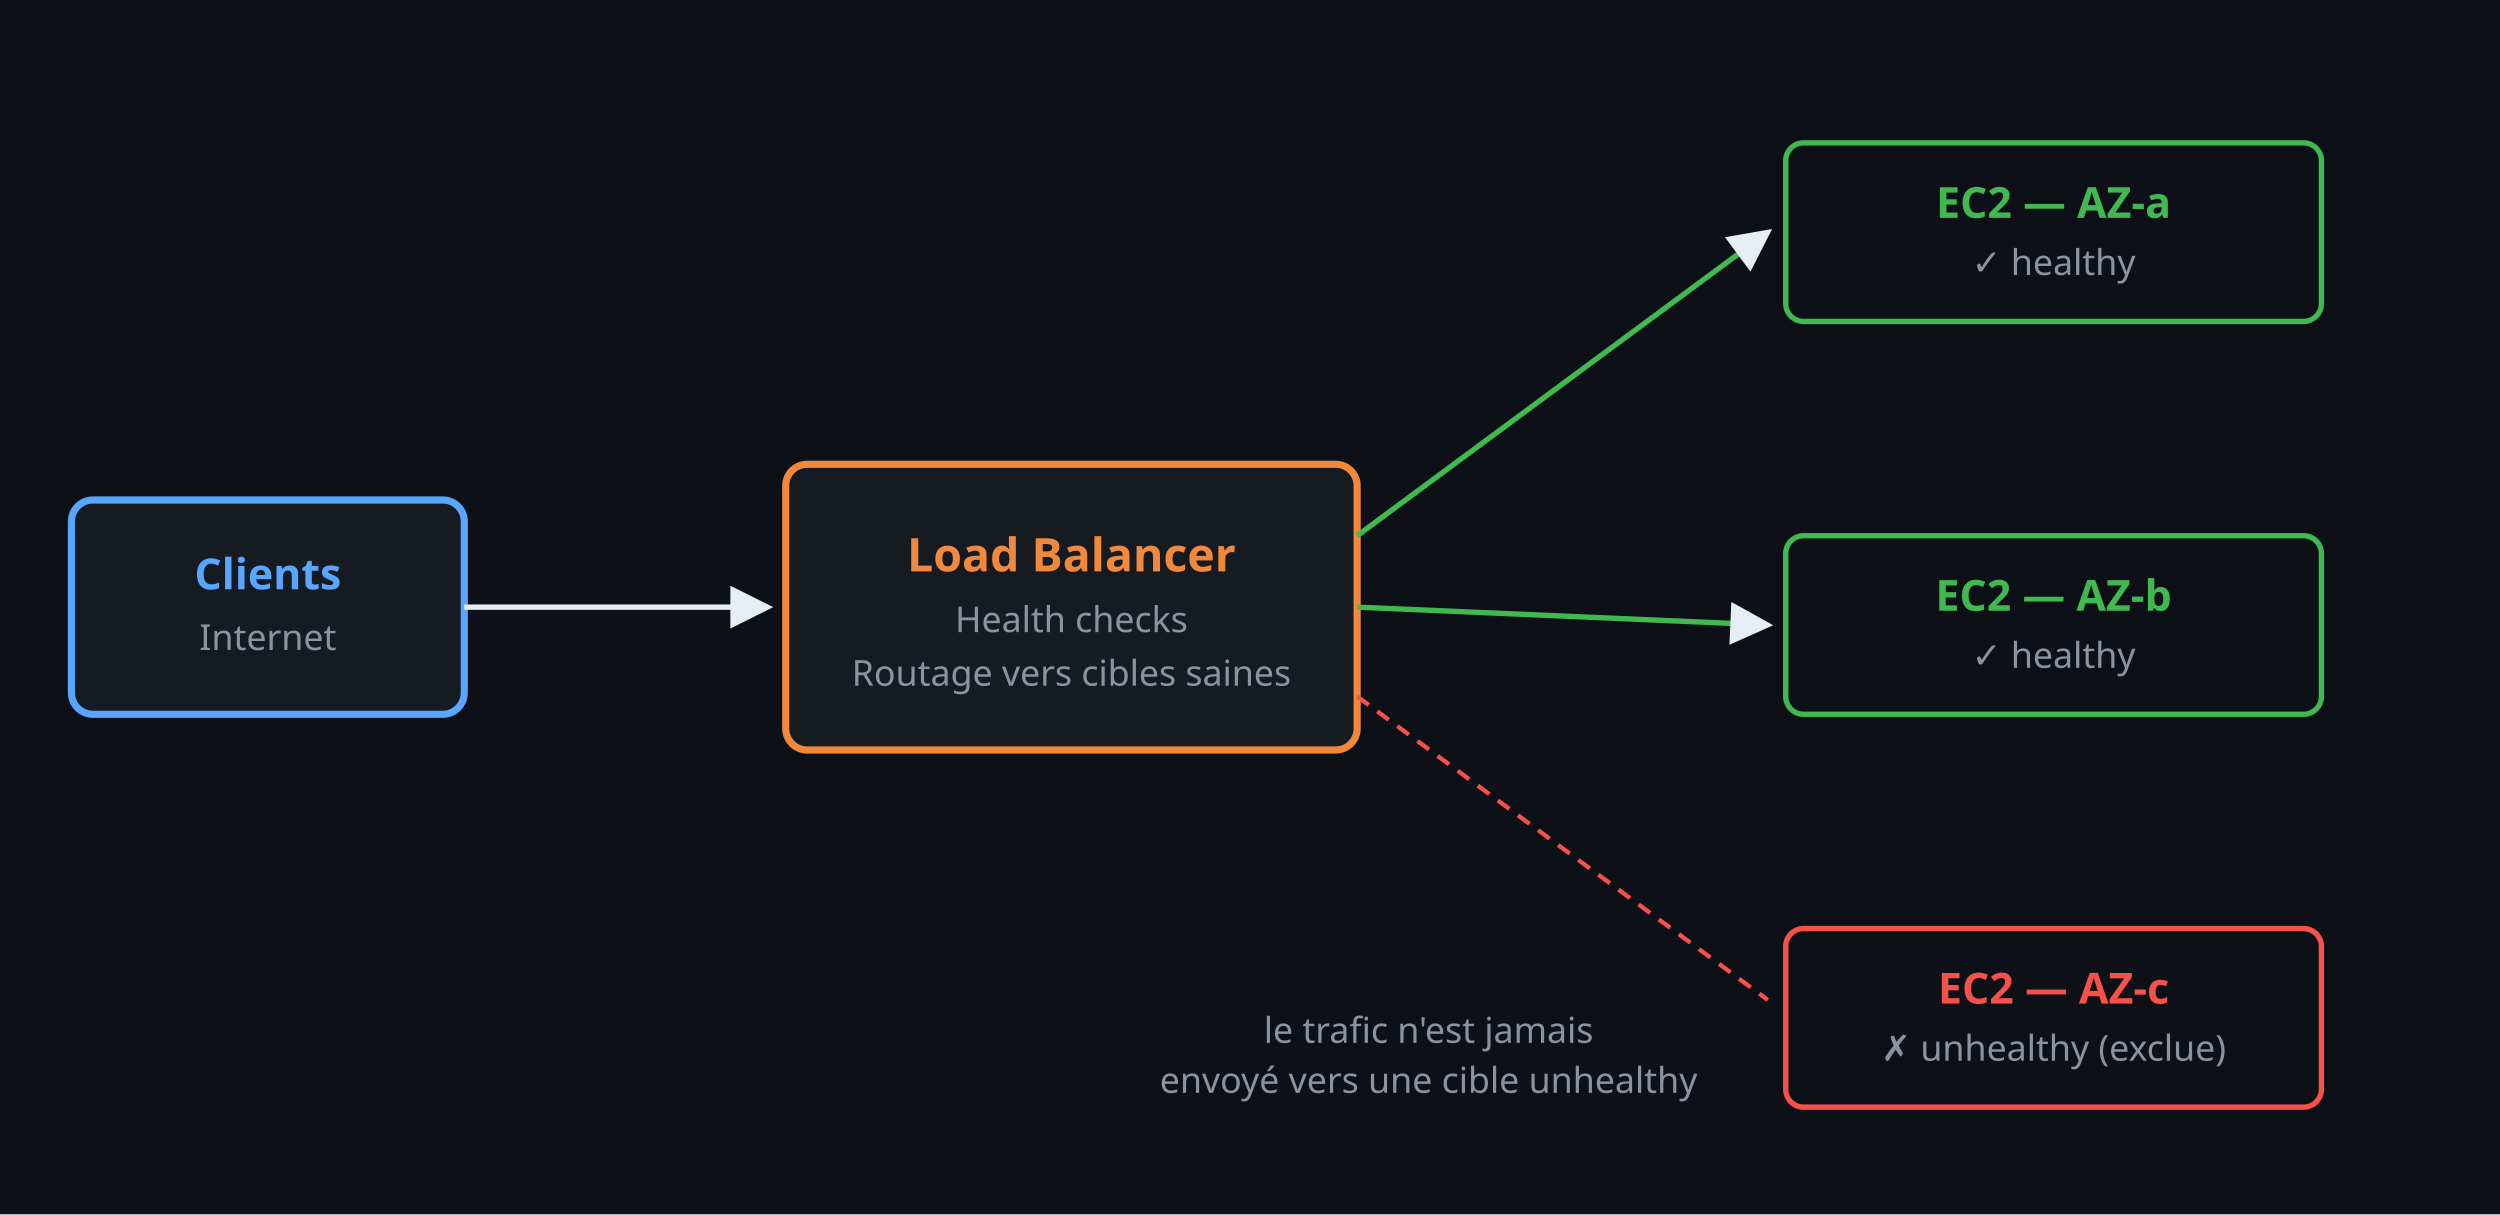
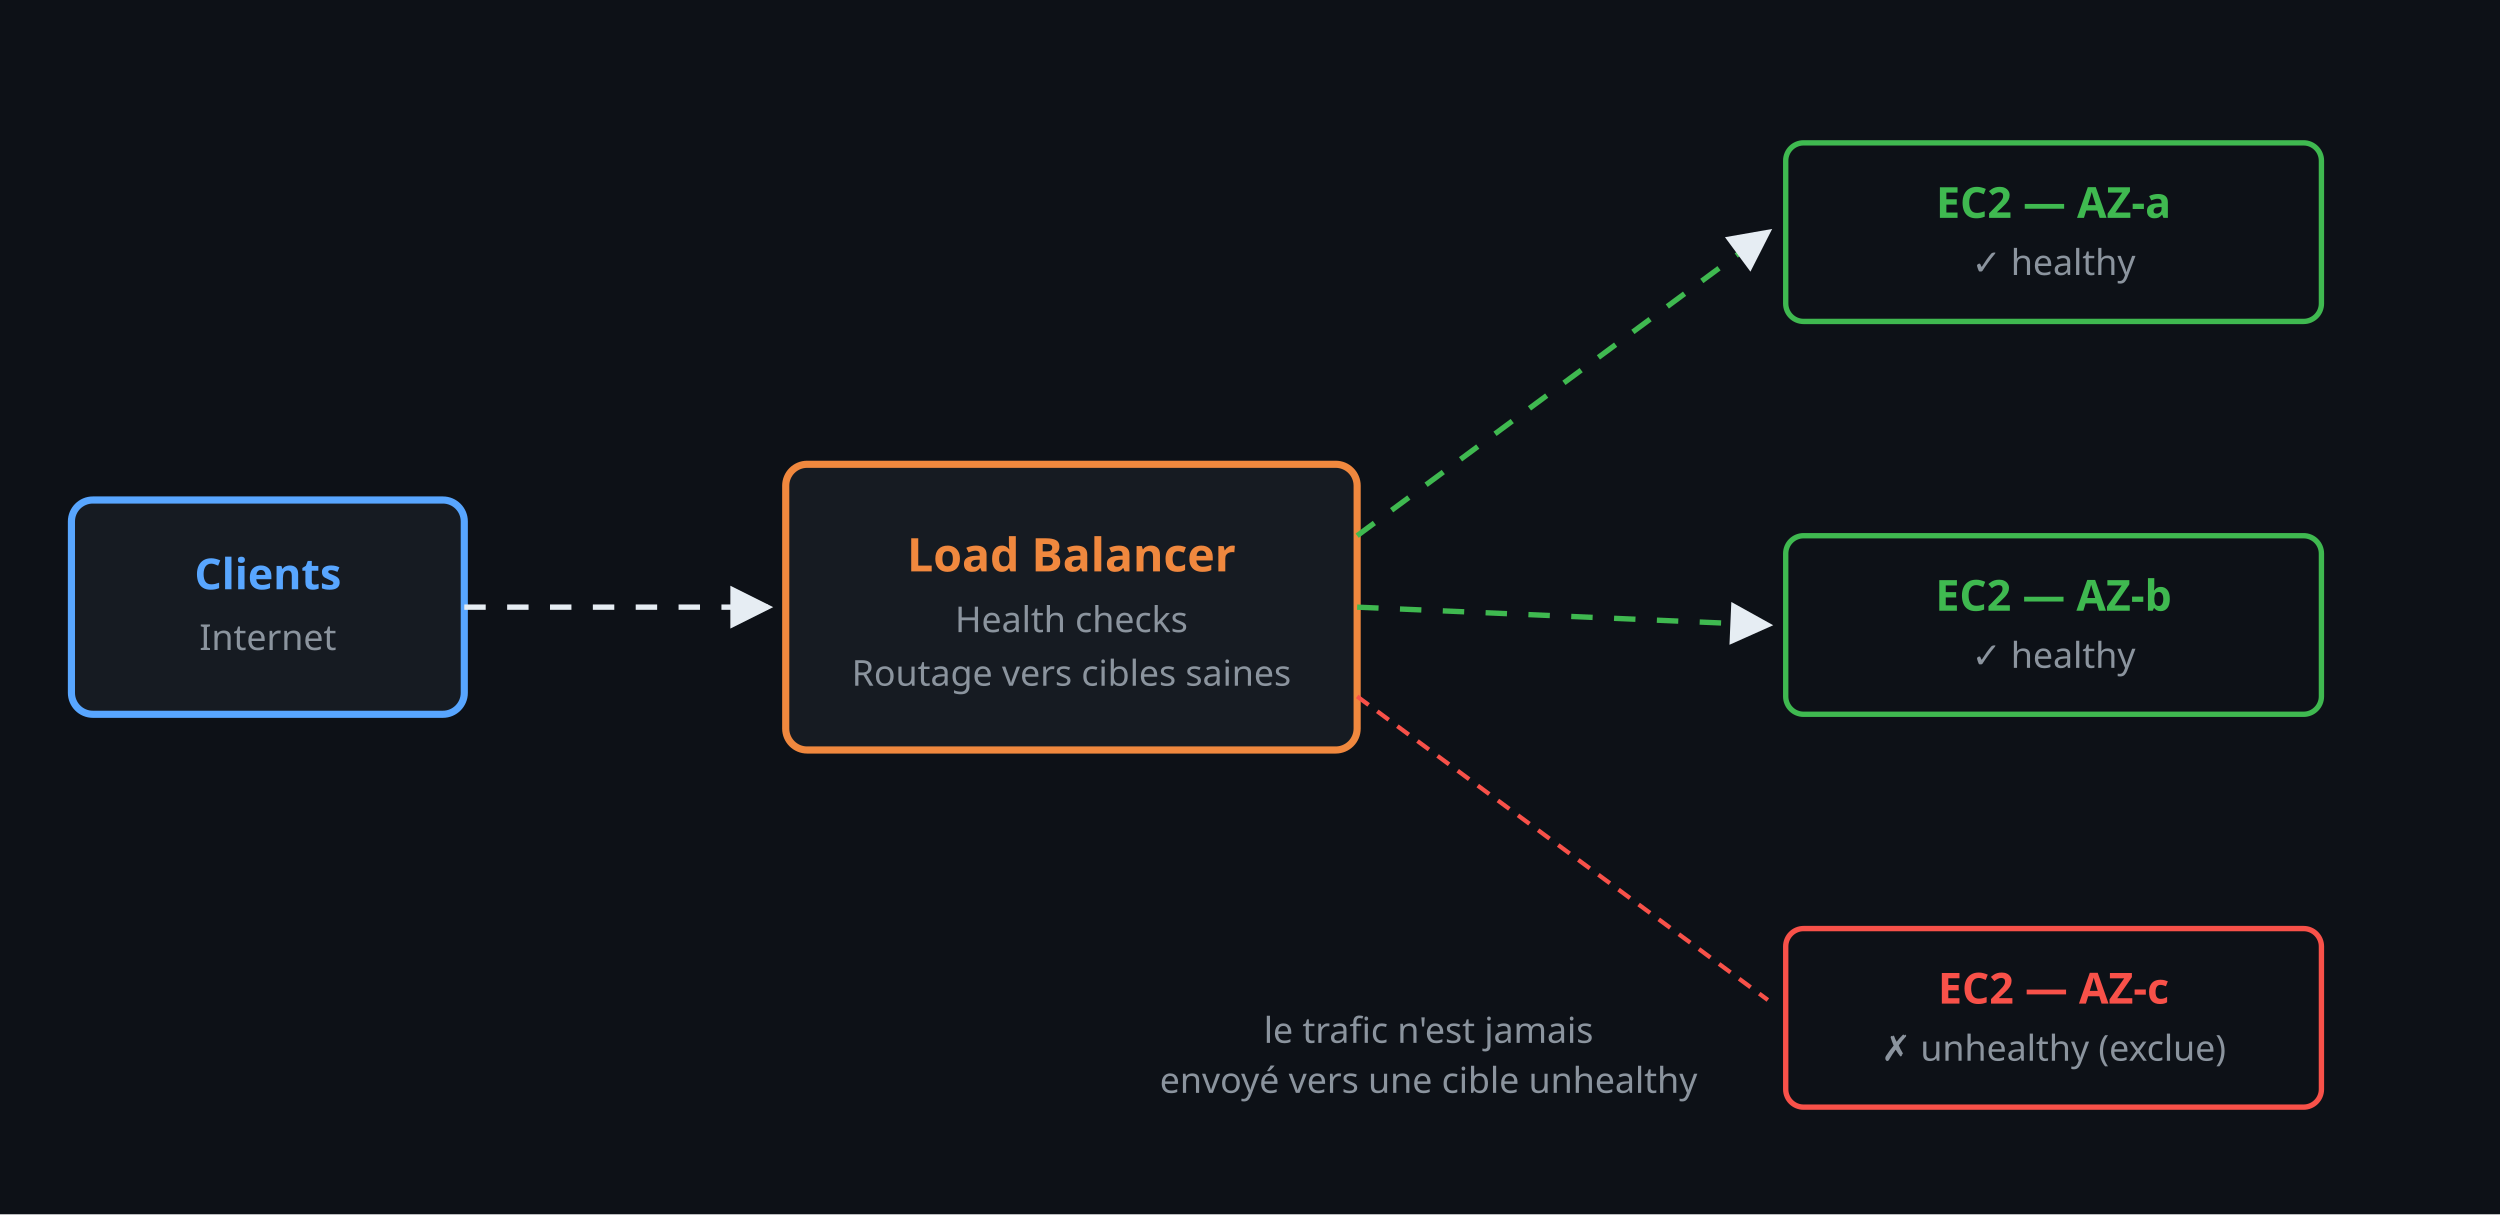
<svg xmlns="http://www.w3.org/2000/svg" viewBox="0 0 700 340" font-family="system-ui, sans-serif">
  <rect width="700" height="340" fill="#0d1117" />
  <rect x="20" y="140" width="110" height="60" rx="6" fill="#161b22" stroke="#58a6ff" stroke-width="2" />
  <text x="75" y="165" text-anchor="middle" fill="#58a6ff" font-size="12" font-weight="bold">Clients</text>
  <text x="75" y="182" text-anchor="middle" fill="#8b949e" font-size="10">Internet</text>
  <rect x="220" y="130" width="160" height="80" rx="6" fill="#161b22" stroke="#f0883e" stroke-width="2" />
  <text x="300" y="160" text-anchor="middle" fill="#f0883e" font-size="13" font-weight="bold">Load Balancer</text>
  <text x="300" y="177" text-anchor="middle" fill="#8b949e" font-size="10">Health checks</text>
  <text x="300" y="192" text-anchor="middle" fill="#8b949e" font-size="10">Routage vers cibles saines</text>
  <rect x="500" y="40" width="150" height="50" rx="5" fill="#0d1117" stroke="#3fb950" stroke-width="1.5" />
  <text x="575" y="61" text-anchor="middle" fill="#3fb950" font-size="12" font-weight="bold">EC2 — AZ-a</text>
  <text x="575" y="77" text-anchor="middle" fill="#8b949e" font-size="10">✓ healthy</text>
  <rect x="500" y="150" width="150" height="50" rx="5" fill="#0d1117" stroke="#3fb950" stroke-width="1.5" />
  <text x="575" y="171" text-anchor="middle" fill="#3fb950" font-size="12" font-weight="bold">EC2 — AZ-b</text>
  <text x="575" y="187" text-anchor="middle" fill="#8b949e" font-size="10">✓ healthy</text>
  <rect x="500" y="260" width="150" height="50" rx="5" fill="#0d1117" stroke="#f85149" stroke-width="1.5" />
  <text x="575" y="281" text-anchor="middle" fill="#f85149" font-size="12" font-weight="bold">EC2 — AZ-c</text>
  <text x="575" y="297" text-anchor="middle" fill="#8b949e" font-size="10">✗ unhealthy (exclue)</text>
-   <line x1="130" y1="170" x2="215" y2="170" stroke="#e6edf3" stroke-width="1.5" marker-end="url(#arrow)" />
-   <line x1="380" y1="150" x2="495" y2="65" stroke="#3fb950" stroke-width="1.5" marker-end="url(#arrow)" />
-   <line x1="380" y1="170" x2="495" y2="175" stroke="#3fb950" stroke-width="1.5" marker-end="url(#arrow)" />
+   <line class="flow" x1="130" y1="170" x2="215" y2="170" stroke="#e6edf3" stroke-width="1.5" marker-end="url(#arrow)" />
+   <line class="flow" x1="380" y1="150" x2="495" y2="65" stroke="#3fb950" stroke-width="1.5" marker-end="url(#arrow)" />
+   <line class="flow" x1="380" y1="170" x2="495" y2="175" stroke="#3fb950" stroke-width="1.5" marker-end="url(#arrow)" />
  <line x1="380" y1="195" x2="495" y2="280" stroke="#f85149" stroke-width="1.2" stroke-dasharray="4,3" />
  <text x="400" y="292" text-anchor="middle" fill="#8b949e" font-size="10">le trafic n'est jamais</text>
  <text x="400" y="306" text-anchor="middle" fill="#8b949e" font-size="10">envoyé vers une cible unhealthy</text>
  <defs>
    <marker id="arrow" markerWidth="8" markerHeight="8" refX="7" refY="4" orient="auto">
      <path d="M0,0 L8,4 L0,8 z" fill="#e6edf3" />
    </marker>
+     <style>.flow{stroke-dasharray:6 6;animation:move 1.5s linear infinite}@keyframes move{to{stroke-dashoffset:-24}}@media(prefers-reduced-motion:reduce){.flow{animation:none}}</style>
  </defs>
</svg>
